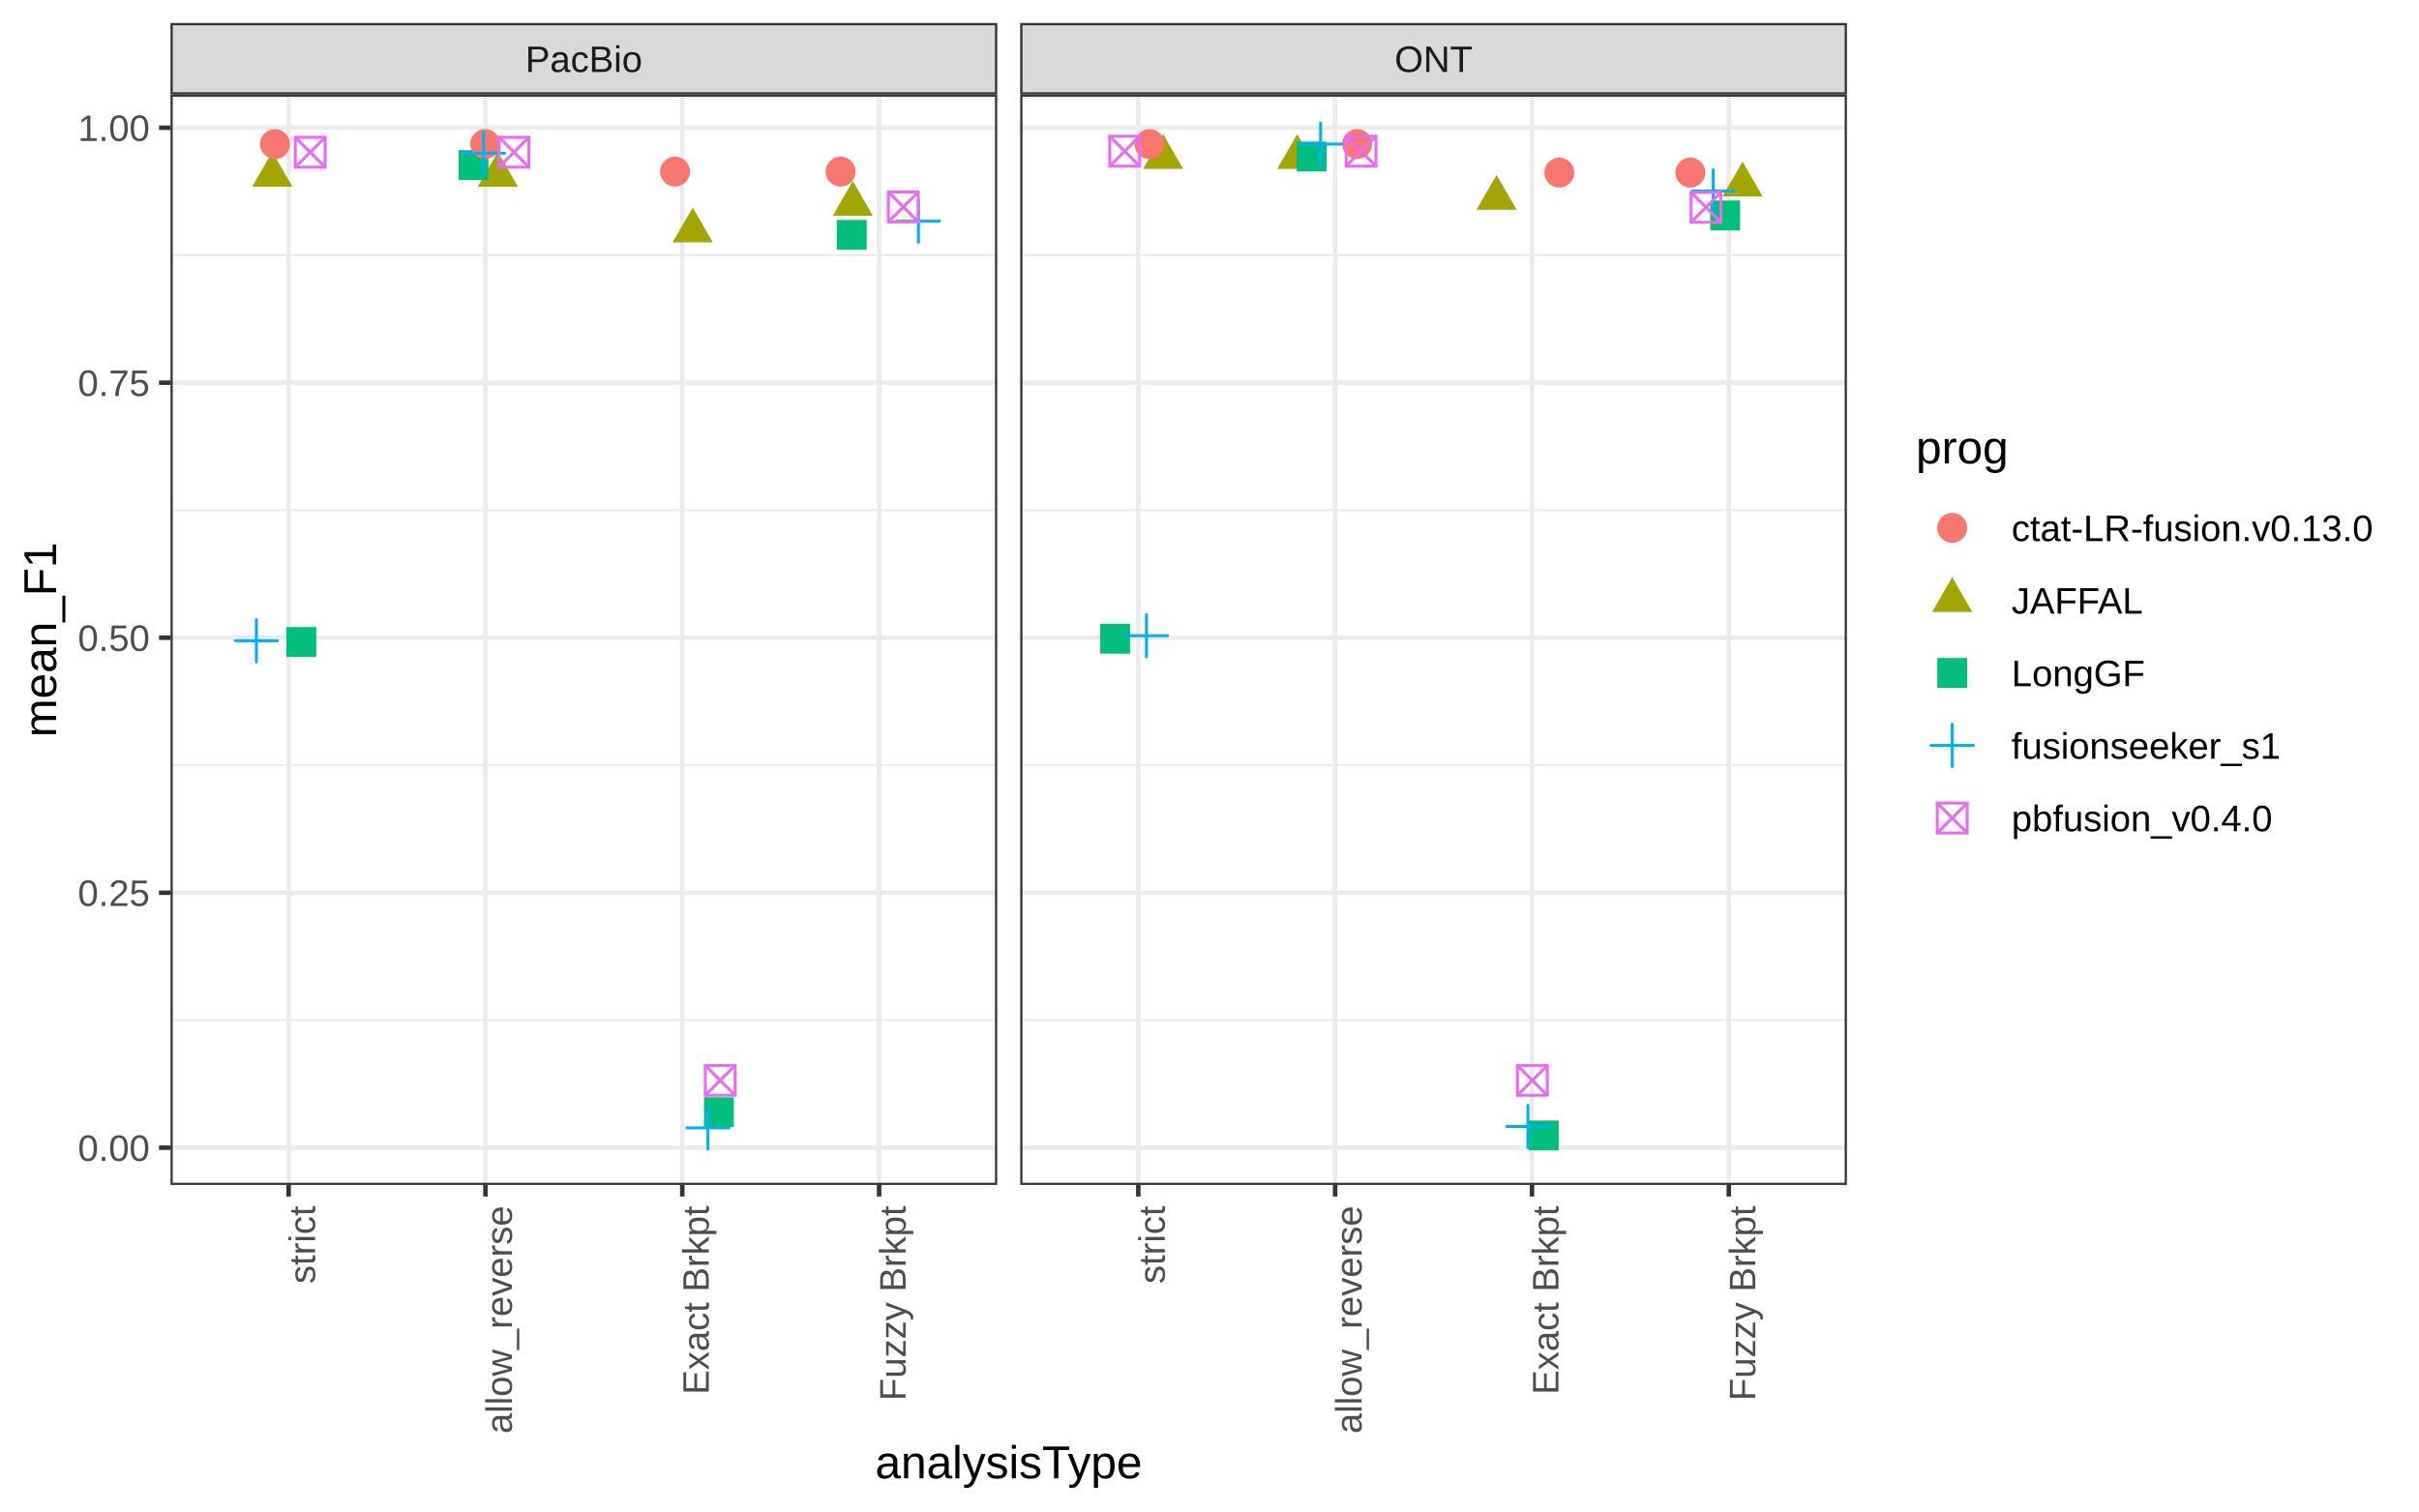
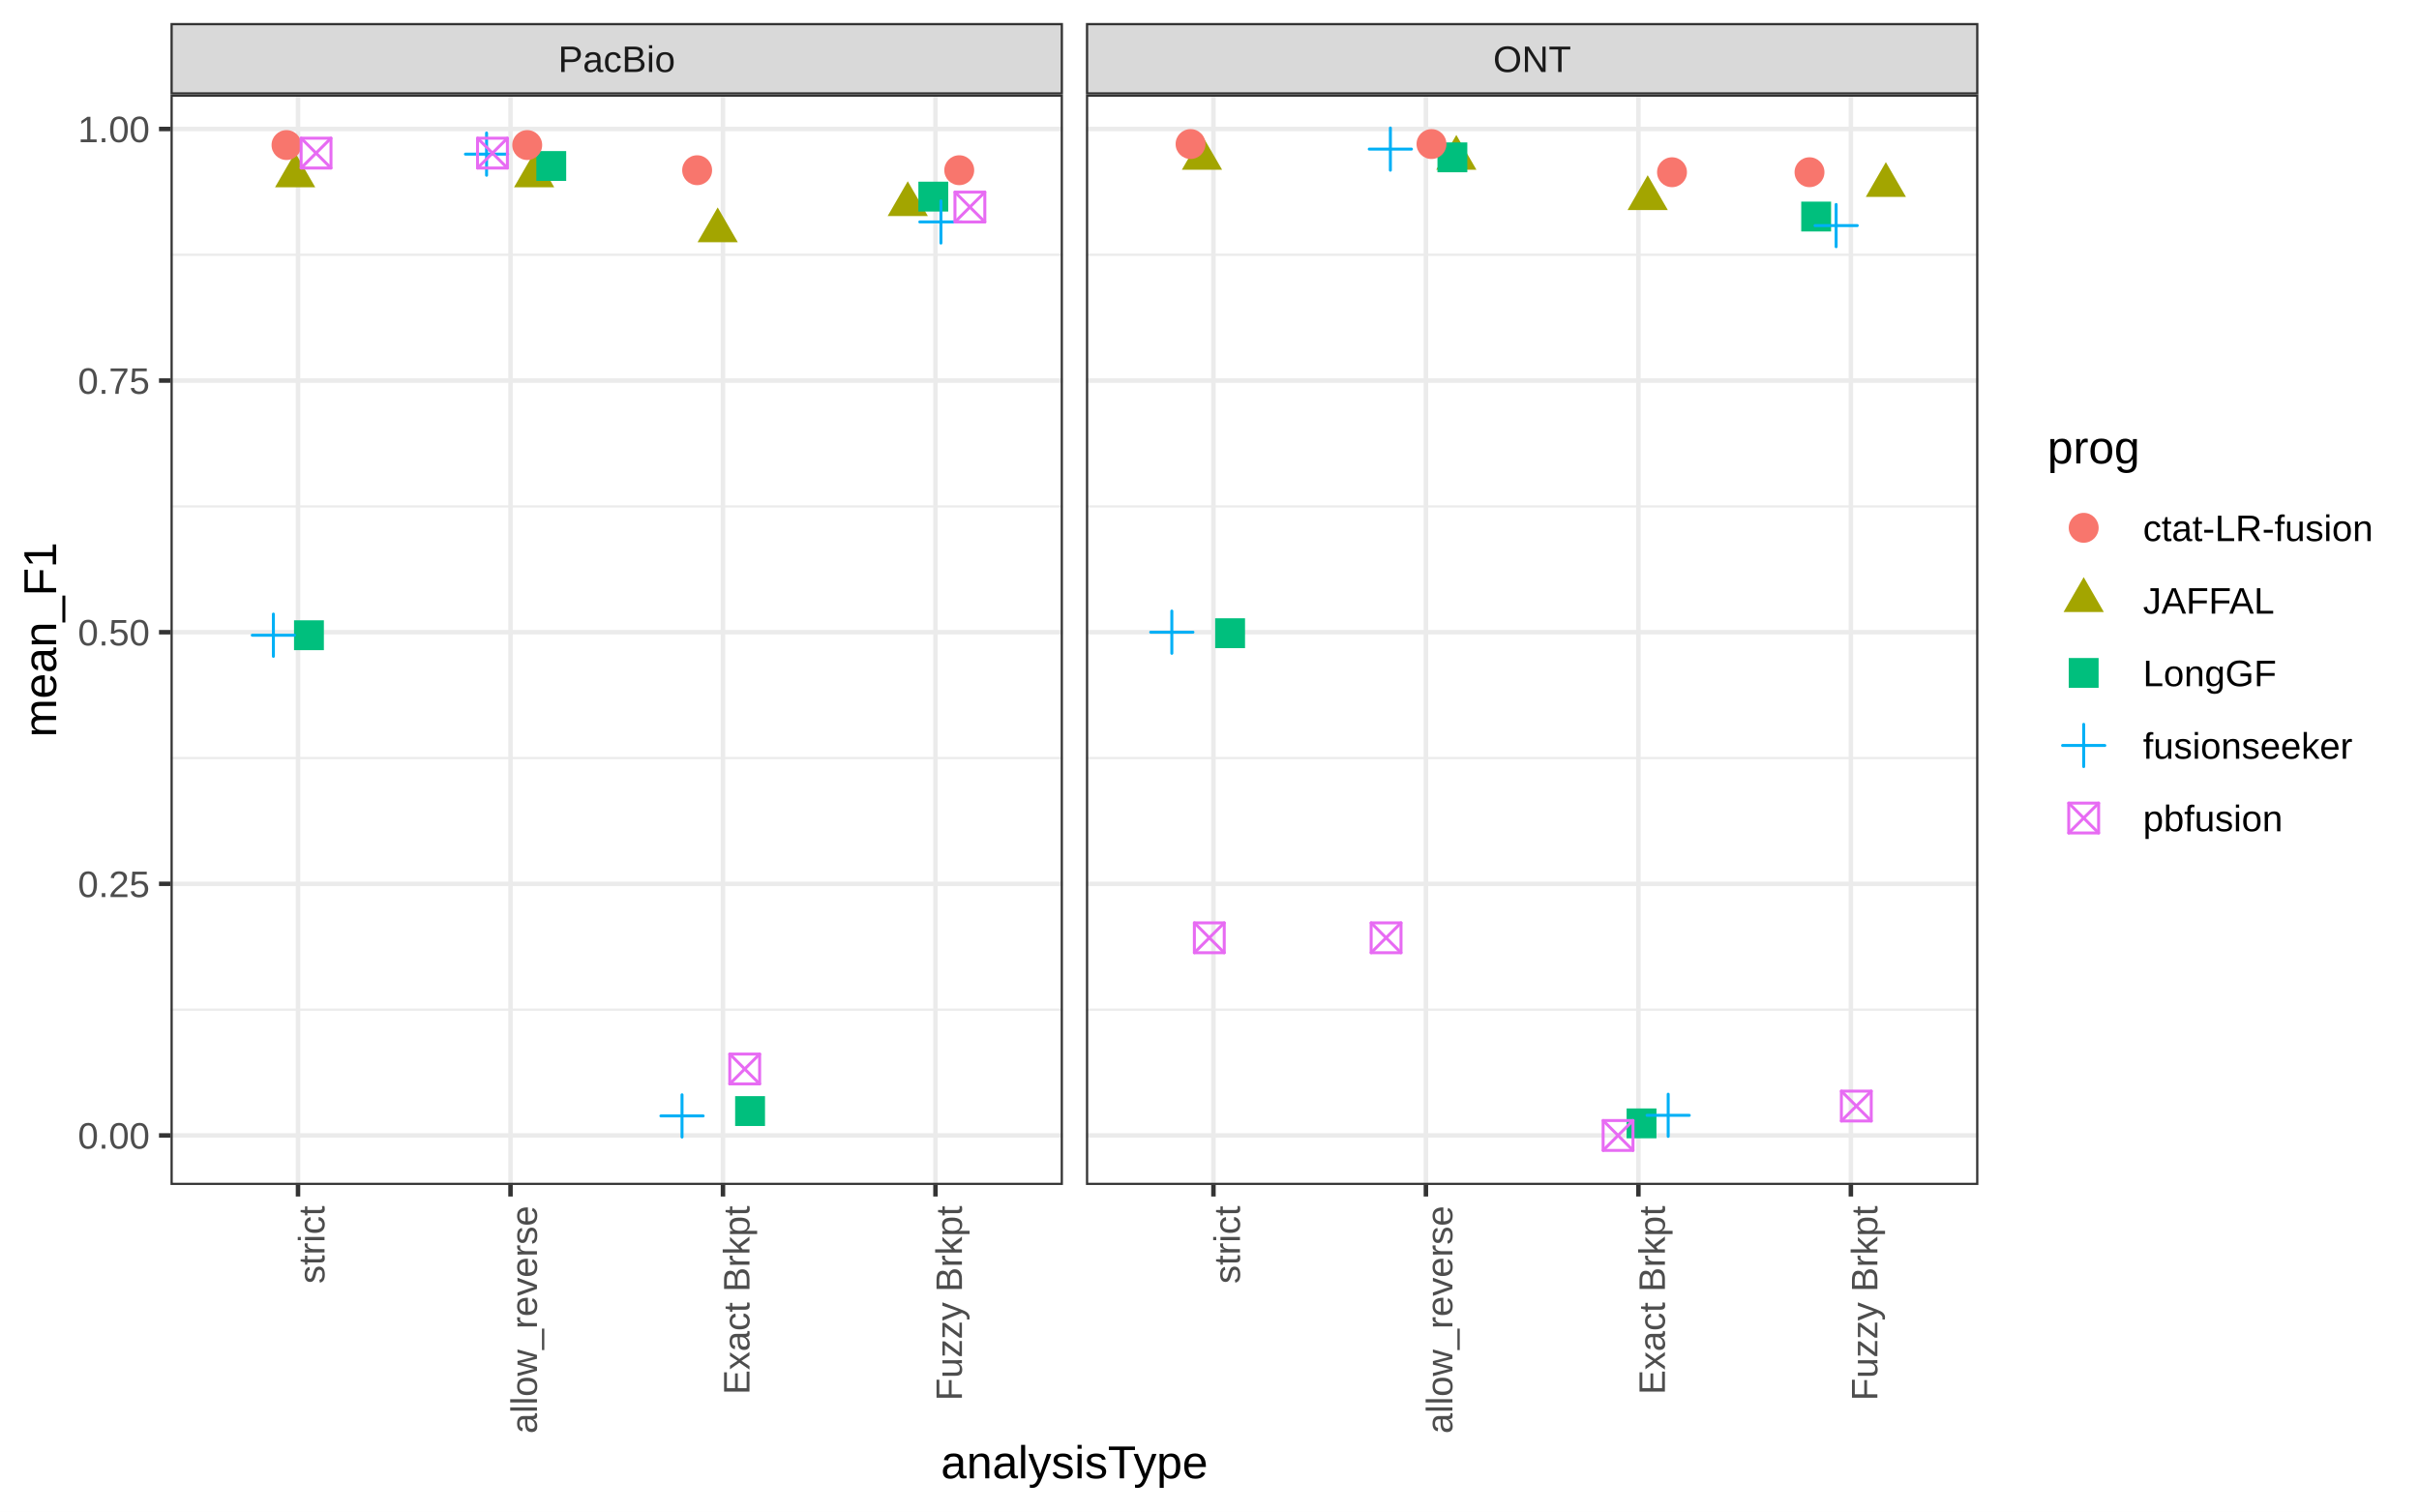
<svg xmlns="http://www.w3.org/2000/svg" class="svglite" width="576.00pt" height="360.00pt" viewBox="0 0 576.00 360.00">
  <defs>
    <style type="text/css">
    .svglite line, .svglite polyline, .svglite polygon, .svglite path, .svglite rect, .svglite circle {
      fill: none;
      stroke: #000000;
      stroke-linecap: round;
      stroke-linejoin: round;
      stroke-miterlimit: 10.00;
    }
    .svglite text {
      white-space: pre;
    }
  </style>
  </defs>
  <rect width="100%" height="100%" style="stroke: none; fill: #FFFFFF;" />
  <defs>
    <clipPath id="cpMC4wMHw1NzYuMDB8MC4wMHwzNjAuMDA=">
      <rect x="0.00" y="0.00" width="576.00" height="360.00" />
    </clipPath>
  </defs>
  <g clip-path="url(#cpMC4wMHw1NzYuMDB8MC4wMHwzNjAuMDA=)">
-     <rect x="0.00" y="0.00" width="576.00" height="360.00" style="stroke-width: 1.07; stroke: #FFFFFF; fill: #FFFFFF;" />
-   </g>
-   <defs>
-     <clipPath id="cpNDAuNjB8MjM3LjQ1fDIyLjUwfDI4Mi4yNA==">
-       <rect x="40.60" y="22.50" width="196.85" height="259.73" />
-     </clipPath>
-   </defs>
-   <g clip-path="url(#cpNDAuNjB8MjM3LjQ1fDIyLjUwfDI4Mi4yNA==)">
-     <rect x="40.60" y="22.50" width="196.85" height="259.73" style="stroke-width: 1.07; stroke: none; fill: #FFFFFF;" />
-     <polyline points="40.60,242.98 237.45,242.98 " style="stroke-width: 0.53; stroke: #EBEBEB; stroke-linecap: butt;" />
-     <polyline points="40.60,182.25 237.45,182.25 " style="stroke-width: 0.53; stroke: #EBEBEB; stroke-linecap: butt;" />
-     <polyline points="40.60,121.52 237.45,121.52 " style="stroke-width: 0.53; stroke: #EBEBEB; stroke-linecap: butt;" />
-     <polyline points="40.60,60.79 237.45,60.79 " style="stroke-width: 0.53; stroke: #EBEBEB; stroke-linecap: butt;" />
-     <polyline points="40.60,273.35 237.45,273.35 " style="stroke-width: 1.07; stroke: #EBEBEB; stroke-linecap: butt;" />
-     <polyline points="40.60,212.62 237.45,212.62 " style="stroke-width: 1.07; stroke: #EBEBEB; stroke-linecap: butt;" />
-     <polyline points="40.60,151.88 237.45,151.88 " style="stroke-width: 1.07; stroke: #EBEBEB; stroke-linecap: butt;" />
-     <polyline points="40.60,91.15 237.45,91.15 " style="stroke-width: 1.07; stroke: #EBEBEB; stroke-linecap: butt;" />
-     <polyline points="40.60,30.42 237.45,30.42 " style="stroke-width: 1.07; stroke: #EBEBEB; stroke-linecap: butt;" />
-     <polyline points="68.73,282.24 68.73,22.50 " style="stroke-width: 1.07; stroke: #EBEBEB; stroke-linecap: butt;" />
-     <polyline points="115.59,282.24 115.59,22.50 " style="stroke-width: 1.07; stroke: #EBEBEB; stroke-linecap: butt;" />
-     <polyline points="162.46,282.24 162.46,22.50 " style="stroke-width: 1.07; stroke: #EBEBEB; stroke-linecap: butt;" />
-     <polyline points="209.33,282.24 209.33,22.50 " style="stroke-width: 1.07; stroke: #EBEBEB; stroke-linecap: butt;" />
-     <polygon points="118.54,36.17 123.33,44.46 113.75,44.46 " style="stroke-width: 0.71; stroke: none; fill: #A3A500;" />
-     <polygon points="64.83,36.17 69.62,44.46 60.04,44.46 " style="stroke-width: 0.71; stroke: none; fill: #A3A500;" />
-     <polygon points="109.19,42.87 116.30,42.87 116.30,35.76 109.19,35.76 " style="stroke-width: 0.71; stroke: none; fill: #00BF7D;" />
-     <polygon points="68.19,156.46 75.31,156.46 75.31,149.35 68.19,149.35 " style="stroke-width: 0.71; stroke: none; fill: #00BF7D;" />
-     <circle cx="115.53" cy="34.31" r="3.56" style="stroke-width: 0.71; stroke: none; fill: #F8766D;" />
-     <circle cx="65.48" cy="34.31" r="3.56" style="stroke-width: 0.71; stroke: none; fill: #F8766D;" />
-     <line x1="110.10" y1="36.50" x2="120.16" y2="36.50" style="stroke-width: 0.71; stroke: #00B0F6;" />
-     <line x1="115.13" y1="41.53" x2="115.13" y2="31.47" style="stroke-width: 0.71; stroke: #00B0F6;" />
-     <line x1="56.02" y1="152.61" x2="66.08" y2="152.61" style="stroke-width: 0.71; stroke: #00B0F6;" />
-     <line x1="61.05" y1="157.64" x2="61.05" y2="147.59" style="stroke-width: 0.71; stroke: #00B0F6;" />
-     <rect x="118.83" y="32.70" width="7.11" height="7.11" style="stroke-width: 0.71; stroke: #E76BF3;" />
-     <line x1="118.83" y1="39.81" x2="125.94" y2="32.70" style="stroke-width: 0.71; stroke: #E76BF3;" />
-     <line x1="118.83" y1="32.70" x2="125.94" y2="39.81" style="stroke-width: 0.71; stroke: #E76BF3;" />
-     <rect x="70.31" y="32.70" width="7.11" height="7.11" style="stroke-width: 0.71; stroke: #E76BF3;" />
-     <line x1="70.31" y1="39.81" x2="77.42" y2="32.70" style="stroke-width: 0.71; stroke: #E76BF3;" />
-     <line x1="70.31" y1="32.70" x2="77.42" y2="39.81" style="stroke-width: 0.71; stroke: #E76BF3;" />
-     <polygon points="164.94,49.43 169.73,57.72 160.15,57.72 " style="stroke-width: 0.71; stroke: none; fill: #A3A500;" />
-     <polygon points="167.63,268.45 174.74,268.45 174.74,261.34 167.63,261.34 " style="stroke-width: 0.71; stroke: none; fill: #00BF7D;" />
-     <circle cx="160.74" cy="40.87" r="3.56" style="stroke-width: 0.71; stroke: none; fill: #F8766D;" />
-     <line x1="163.54" y1="268.63" x2="173.59" y2="268.63" style="stroke-width: 0.71; stroke: #00B0F6;" />
-     <line x1="168.56" y1="273.66" x2="168.56" y2="263.61" style="stroke-width: 0.71; stroke: #00B0F6;" />
-     <rect x="167.94" y="253.76" width="7.11" height="7.11" style="stroke-width: 0.71; stroke: #E76BF3;" />
-     <line x1="167.94" y1="260.87" x2="175.05" y2="253.76" style="stroke-width: 0.71; stroke: #E76BF3;" />
-     <line x1="167.94" y1="253.76" x2="175.05" y2="260.87" style="stroke-width: 0.71; stroke: #E76BF3;" />
-     <polygon points="203.07,43.11 207.86,51.41 198.28,51.41 " style="stroke-width: 0.71; stroke: none; fill: #A3A500;" />
-     <polygon points="199.26,59.49 206.38,59.49 206.38,52.38 199.26,52.38 " style="stroke-width: 0.71; stroke: none; fill: #00BF7D;" />
-     <circle cx="200.16" cy="40.87" r="3.56" style="stroke-width: 0.71; stroke: none; fill: #F8766D;" />
-     <line x1="213.66" y1="52.68" x2="223.71" y2="52.68" style="stroke-width: 0.71; stroke: #00B0F6;" />
-     <line x1="218.69" y1="57.70" x2="218.69" y2="47.65" style="stroke-width: 0.71; stroke: #00B0F6;" />
-     <rect x="211.54" y="45.72" width="7.11" height="7.11" style="stroke-width: 0.71; stroke: #E76BF3;" />
-     <line x1="211.54" y1="52.83" x2="218.65" y2="45.72" style="stroke-width: 0.71; stroke: #E76BF3;" />
-     <line x1="211.54" y1="45.72" x2="218.65" y2="52.83" style="stroke-width: 0.71; stroke: #E76BF3;" />
-     <rect x="40.60" y="22.50" width="196.85" height="259.73" style="stroke-width: 1.07; stroke: #333333;" />
+     <rect x="-0" y="0.00" width="576.00" height="360.00" style="stroke-width: 1.07; stroke: #FFFFFF; fill: #FFFFFF;" />
+   </g>
+   <defs>
+     <clipPath id="cpNDAuNjB8MjUzLjEwfDIyLjUwfDI4Mi4yNA==">
+       <rect x="40.60" y="22.50" width="212.50" height="259.73" />
+     </clipPath>
+   </defs>
+   <g clip-path="url(#cpNDAuNjB8MjUzLjEwfDIyLjUwfDI4Mi4yNA==)">
+     <rect x="40.60" y="22.50" width="212.50" height="259.73" style="stroke-width: 1.07; stroke: none; fill: #FFFFFF;" />
+     <polyline points="40.60,240.47 253.10,240.47 " style="stroke-width: 0.53; stroke: #EBEBEB; stroke-linecap: butt;" />
+     <polyline points="40.60,180.54 253.10,180.54 " style="stroke-width: 0.53; stroke: #EBEBEB; stroke-linecap: butt;" />
+     <polyline points="40.60,120.61 253.10,120.61 " style="stroke-width: 0.53; stroke: #EBEBEB; stroke-linecap: butt;" />
+     <polyline points="40.60,60.68 253.10,60.68 " style="stroke-width: 0.53; stroke: #EBEBEB; stroke-linecap: butt;" />
+     <polyline points="40.60,270.43 253.10,270.43 " style="stroke-width: 1.07; stroke: #EBEBEB; stroke-linecap: butt;" />
+     <polyline points="40.60,210.50 253.10,210.50 " style="stroke-width: 1.07; stroke: #EBEBEB; stroke-linecap: butt;" />
+     <polyline points="40.60,150.57 253.10,150.57 " style="stroke-width: 1.07; stroke: #EBEBEB; stroke-linecap: butt;" />
+     <polyline points="40.60,90.64 253.10,90.64 " style="stroke-width: 1.07; stroke: #EBEBEB; stroke-linecap: butt;" />
+     <polyline points="40.60,30.72 253.10,30.72 " style="stroke-width: 1.07; stroke: #EBEBEB; stroke-linecap: butt;" />
+     <polyline points="70.96,282.24 70.96,22.50 " style="stroke-width: 1.07; stroke: #EBEBEB; stroke-linecap: butt;" />
+     <polyline points="121.56,282.24 121.56,22.50 " style="stroke-width: 1.07; stroke: #EBEBEB; stroke-linecap: butt;" />
+     <polyline points="172.15,282.24 172.15,22.50 " style="stroke-width: 1.07; stroke: #EBEBEB; stroke-linecap: butt;" />
+     <polyline points="222.75,282.24 222.75,22.50 " style="stroke-width: 1.07; stroke: #EBEBEB; stroke-linecap: butt;" />
+     <polygon points="127.19,36.31 131.97,44.60 122.40,44.60 " style="stroke-width: 0.71; stroke: none; fill: #A3A500;" />
+     <polygon points="70.28,36.31 75.06,44.60 65.49,44.60 " style="stroke-width: 0.71; stroke: none; fill: #A3A500;" />
+     <polygon points="127.71,43.09 134.82,43.09 134.82,35.98 127.71,35.98 " style="stroke-width: 0.71; stroke: none; fill: #00BF7D;" />
+     <polygon points="70.01,154.85 77.12,154.85 77.12,147.74 70.01,147.74 " style="stroke-width: 0.71; stroke: none; fill: #00BF7D;" />
+     <circle cx="125.54" cy="34.55" r="3.56" style="stroke-width: 0.71; stroke: none; fill: #F8766D;" />
+     <circle cx="68.22" cy="34.55" r="3.56" style="stroke-width: 0.71; stroke: none; fill: #F8766D;" />
+     <line x1="110.83" y1="36.71" x2="120.89" y2="36.71" style="stroke-width: 0.71; stroke: #00B0F6;" />
+     <line x1="115.86" y1="41.74" x2="115.86" y2="31.68" style="stroke-width: 0.71; stroke: #00B0F6;" />
+     <line x1="60.07" y1="151.29" x2="70.13" y2="151.29" style="stroke-width: 0.71; stroke: #00B0F6;" />
+     <line x1="65.10" y1="156.32" x2="65.10" y2="146.26" style="stroke-width: 0.71; stroke: #00B0F6;" />
+     <rect x="113.71" y="32.91" width="7.11" height="7.11" style="stroke-width: 0.71; stroke: #E76BF3;" />
+     <line x1="113.71" y1="40.02" x2="120.82" y2="32.91" style="stroke-width: 0.71; stroke: #E76BF3;" />
+     <line x1="113.71" y1="32.91" x2="120.82" y2="40.02" style="stroke-width: 0.71; stroke: #E76BF3;" />
+     <rect x="71.70" y="32.91" width="7.11" height="7.11" style="stroke-width: 0.71; stroke: #E76BF3;" />
+     <line x1="71.70" y1="40.02" x2="78.81" y2="32.91" style="stroke-width: 0.71; stroke: #E76BF3;" />
+     <line x1="71.70" y1="32.91" x2="78.81" y2="40.02" style="stroke-width: 0.71; stroke: #E76BF3;" />
+     <polygon points="170.89,49.40 175.68,57.69 166.10,57.69 " style="stroke-width: 0.71; stroke: none; fill: #A3A500;" />
+     <polygon points="175.05,268.18 182.16,268.18 182.16,261.07 175.05,261.07 " style="stroke-width: 0.71; stroke: none; fill: #00BF7D;" />
+     <circle cx="166.00" cy="40.54" r="3.56" style="stroke-width: 0.71; stroke: none; fill: #F8766D;" />
+     <line x1="157.37" y1="265.78" x2="167.43" y2="265.78" style="stroke-width: 0.71; stroke: #00B0F6;" />
+     <line x1="162.40" y1="270.81" x2="162.40" y2="260.75" style="stroke-width: 0.71; stroke: #00B0F6;" />
+     <rect x="173.77" y="251.05" width="7.11" height="7.11" style="stroke-width: 0.71; stroke: #E76BF3;" />
+     <line x1="173.77" y1="258.16" x2="180.88" y2="251.05" style="stroke-width: 0.71; stroke: #E76BF3;" />
+     <line x1="173.77" y1="251.05" x2="180.88" y2="258.16" style="stroke-width: 0.71; stroke: #E76BF3;" />
+     <polygon points="216.15,43.17 220.94,51.46 211.36,51.46 " style="stroke-width: 0.71; stroke: none; fill: #A3A500;" />
+     <polygon points="218.68,50.38 225.79,50.38 225.79,43.27 218.68,43.27 " style="stroke-width: 0.71; stroke: none; fill: #00BF7D;" />
+     <circle cx="228.41" cy="40.54" r="3.56" style="stroke-width: 0.71; stroke: none; fill: #F8766D;" />
+     <line x1="219.02" y1="52.86" x2="229.07" y2="52.86" style="stroke-width: 0.71; stroke: #00B0F6;" />
+     <line x1="224.05" y1="57.89" x2="224.05" y2="47.84" style="stroke-width: 0.71; stroke: #00B0F6;" />
+     <rect x="227.39" y="45.76" width="7.11" height="7.11" style="stroke-width: 0.71; stroke: #E76BF3;" />
+     <line x1="227.39" y1="52.87" x2="234.50" y2="45.76" style="stroke-width: 0.71; stroke: #E76BF3;" />
+     <line x1="227.39" y1="45.76" x2="234.50" y2="52.87" style="stroke-width: 0.71; stroke: #E76BF3;" />
+     <rect x="40.60" y="22.50" width="212.50" height="259.73" style="stroke-width: 1.07; stroke: #333333;" />
  </g>
  <g clip-path="url(#cpMC4wMHw1NzYuMDB8MC4wMHwzNjAuMDA=)">
</g>
  <defs>
-     <clipPath id="cpMjQyLjkzfDQzOS43N3wyMi41MHwyODIuMjQ=">
-       <rect x="242.93" y="22.50" width="196.85" height="259.73" />
-     </clipPath>
-   </defs>
-   <g clip-path="url(#cpMjQyLjkzfDQzOS43N3wyMi41MHwyODIuMjQ=)">
-     <rect x="242.93" y="22.50" width="196.85" height="259.73" style="stroke-width: 1.07; stroke: none; fill: #FFFFFF;" />
-     <polyline points="242.93,242.98 439.77,242.98 " style="stroke-width: 0.53; stroke: #EBEBEB; stroke-linecap: butt;" />
-     <polyline points="242.93,182.25 439.77,182.25 " style="stroke-width: 0.53; stroke: #EBEBEB; stroke-linecap: butt;" />
-     <polyline points="242.93,121.52 439.77,121.52 " style="stroke-width: 0.53; stroke: #EBEBEB; stroke-linecap: butt;" />
-     <polyline points="242.93,60.79 439.77,60.79 " style="stroke-width: 0.53; stroke: #EBEBEB; stroke-linecap: butt;" />
-     <polyline points="242.93,273.35 439.77,273.35 " style="stroke-width: 1.07; stroke: #EBEBEB; stroke-linecap: butt;" />
-     <polyline points="242.93,212.62 439.77,212.62 " style="stroke-width: 1.07; stroke: #EBEBEB; stroke-linecap: butt;" />
-     <polyline points="242.93,151.88 439.77,151.88 " style="stroke-width: 1.07; stroke: #EBEBEB; stroke-linecap: butt;" />
-     <polyline points="242.93,91.15 439.77,91.15 " style="stroke-width: 1.07; stroke: #EBEBEB; stroke-linecap: butt;" />
-     <polyline points="242.93,30.42 439.77,30.42 " style="stroke-width: 1.07; stroke: #EBEBEB; stroke-linecap: butt;" />
-     <polyline points="271.05,282.24 271.05,22.50 " style="stroke-width: 1.07; stroke: #EBEBEB; stroke-linecap: butt;" />
-     <polyline points="317.92,282.24 317.92,22.50 " style="stroke-width: 1.07; stroke: #EBEBEB; stroke-linecap: butt;" />
-     <polyline points="364.79,282.24 364.79,22.50 " style="stroke-width: 1.07; stroke: #EBEBEB; stroke-linecap: butt;" />
-     <polyline points="411.65,282.24 411.65,22.50 " style="stroke-width: 1.07; stroke: #EBEBEB; stroke-linecap: butt;" />
-     <polygon points="308.91,31.94 313.70,40.23 304.12,40.23 " style="stroke-width: 0.71; stroke: none; fill: #A3A500;" />
-     <polygon points="276.95,31.94 281.74,40.23 272.17,40.23 " style="stroke-width: 0.71; stroke: none; fill: #A3A500;" />
-     <polygon points="308.76,40.83 315.87,40.83 315.87,33.72 308.76,33.72 " style="stroke-width: 0.71; stroke: none; fill: #00BF7D;" />
-     <polygon points="261.98,155.68 269.09,155.68 269.09,148.57 261.98,148.57 " style="stroke-width: 0.71; stroke: none; fill: #00BF7D;" />
-     <circle cx="323.16" cy="34.31" r="3.56" style="stroke-width: 0.71; stroke: none; fill: #F8766D;" />
-     <circle cx="273.70" cy="34.31" r="3.56" style="stroke-width: 0.71; stroke: none; fill: #F8766D;" />
-     <line x1="309.43" y1="34.31" x2="319.49" y2="34.31" style="stroke-width: 0.71; stroke: #00B0F6;" />
-     <line x1="314.46" y1="39.34" x2="314.46" y2="29.28" style="stroke-width: 0.71; stroke: #00B0F6;" />
-     <line x1="267.96" y1="151.40" x2="278.02" y2="151.40" style="stroke-width: 0.71; stroke: #00B0F6;" />
-     <line x1="272.99" y1="156.43" x2="272.99" y2="146.37" style="stroke-width: 0.71; stroke: #00B0F6;" />
-     <rect x="320.54" y="32.46" width="7.11" height="7.11" style="stroke-width: 0.71; stroke: #E76BF3;" />
-     <line x1="320.54" y1="39.57" x2="327.65" y2="32.46" style="stroke-width: 0.71; stroke: #E76BF3;" />
-     <line x1="320.54" y1="32.46" x2="327.65" y2="39.57" style="stroke-width: 0.71; stroke: #E76BF3;" />
-     <rect x="264.25" y="32.46" width="7.11" height="7.11" style="stroke-width: 0.71; stroke: #E76BF3;" />
-     <line x1="264.25" y1="39.57" x2="271.36" y2="32.46" style="stroke-width: 0.71; stroke: #E76BF3;" />
-     <line x1="264.25" y1="32.46" x2="271.36" y2="39.57" style="stroke-width: 0.71; stroke: #E76BF3;" />
-     <polygon points="356.35,41.66 361.14,49.95 351.56,49.95 " style="stroke-width: 0.71; stroke: none; fill: #A3A500;" />
-     <polygon points="364.04,273.99 371.15,273.99 371.15,266.88 364.04,266.88 " style="stroke-width: 0.71; stroke: none; fill: #00BF7D;" />
-     <circle cx="371.29" cy="41.11" r="3.56" style="stroke-width: 0.71; stroke: none; fill: #F8766D;" />
-     <line x1="358.80" y1="268.29" x2="368.86" y2="268.29" style="stroke-width: 0.71; stroke: #00B0F6;" />
-     <line x1="363.83" y1="273.32" x2="363.83" y2="263.26" style="stroke-width: 0.71; stroke: #00B0F6;" />
-     <rect x="361.33" y="253.76" width="7.11" height="7.11" style="stroke-width: 0.71; stroke: #E76BF3;" />
-     <line x1="361.33" y1="260.87" x2="368.44" y2="253.76" style="stroke-width: 0.71; stroke: #E76BF3;" />
-     <line x1="361.33" y1="253.76" x2="368.44" y2="260.87" style="stroke-width: 0.71; stroke: #E76BF3;" />
-     <polygon points="414.92,38.50 419.71,46.79 410.13,46.79 " style="stroke-width: 0.71; stroke: none; fill: #A3A500;" />
-     <polygon points="407.23,54.87 414.34,54.87 414.34,47.76 407.23,47.76 " style="stroke-width: 0.71; stroke: none; fill: #00BF7D;" />
-     <circle cx="402.50" cy="41.11" r="3.56" style="stroke-width: 0.71; stroke: none; fill: #F8766D;" />
-     <line x1="402.93" y1="45.49" x2="412.98" y2="45.49" style="stroke-width: 0.71; stroke: #00B0F6;" />
-     <line x1="407.95" y1="50.51" x2="407.95" y2="40.46" style="stroke-width: 0.71; stroke: #00B0F6;" />
-     <rect x="402.67" y="45.82" width="7.11" height="7.11" style="stroke-width: 0.71; stroke: #E76BF3;" />
-     <line x1="402.67" y1="52.93" x2="409.78" y2="45.82" style="stroke-width: 0.71; stroke: #E76BF3;" />
-     <line x1="402.67" y1="45.82" x2="409.78" y2="52.93" style="stroke-width: 0.71; stroke: #E76BF3;" />
-     <rect x="242.93" y="22.50" width="196.85" height="259.73" style="stroke-width: 1.07; stroke: #333333;" />
+     <clipPath id="cpMjU4LjU4fDQ3MS4wOHwyMi41MHwyODIuMjQ=">
+       <rect x="258.58" y="22.50" width="212.50" height="259.73" />
+     </clipPath>
+   </defs>
+   <g clip-path="url(#cpMjU4LjU4fDQ3MS4wOHwyMi41MHwyODIuMjQ=)">
+     <rect x="258.58" y="22.50" width="212.50" height="259.73" style="stroke-width: 1.07; stroke: none; fill: #FFFFFF;" />
+     <polyline points="258.58,240.47 471.08,240.47 " style="stroke-width: 0.53; stroke: #EBEBEB; stroke-linecap: butt;" />
+     <polyline points="258.58,180.54 471.08,180.54 " style="stroke-width: 0.53; stroke: #EBEBEB; stroke-linecap: butt;" />
+     <polyline points="258.58,120.61 471.08,120.61 " style="stroke-width: 0.53; stroke: #EBEBEB; stroke-linecap: butt;" />
+     <polyline points="258.58,60.68 471.08,60.68 " style="stroke-width: 0.53; stroke: #EBEBEB; stroke-linecap: butt;" />
+     <polyline points="258.58,270.43 471.08,270.43 " style="stroke-width: 1.07; stroke: #EBEBEB; stroke-linecap: butt;" />
+     <polyline points="258.58,210.50 471.08,210.50 " style="stroke-width: 1.07; stroke: #EBEBEB; stroke-linecap: butt;" />
+     <polyline points="258.58,150.57 471.08,150.57 " style="stroke-width: 1.07; stroke: #EBEBEB; stroke-linecap: butt;" />
+     <polyline points="258.58,90.64 471.08,90.64 " style="stroke-width: 1.07; stroke: #EBEBEB; stroke-linecap: butt;" />
+     <polyline points="258.58,30.72 471.08,30.72 " style="stroke-width: 1.07; stroke: #EBEBEB; stroke-linecap: butt;" />
+     <polyline points="288.94,282.24 288.94,22.50 " style="stroke-width: 1.07; stroke: #EBEBEB; stroke-linecap: butt;" />
+     <polyline points="339.53,282.24 339.53,22.50 " style="stroke-width: 1.07; stroke: #EBEBEB; stroke-linecap: butt;" />
+     <polyline points="390.13,282.24 390.13,22.50 " style="stroke-width: 1.07; stroke: #EBEBEB; stroke-linecap: butt;" />
+     <polyline points="440.72,282.24 440.72,22.50 " style="stroke-width: 1.07; stroke: #EBEBEB; stroke-linecap: butt;" />
+     <polygon points="346.77,32.14 351.56,40.43 341.98,40.43 " style="stroke-width: 0.71; stroke: none; fill: #A3A500;" />
+     <polygon points="286.21,32.14 291.00,40.43 281.42,40.43 " style="stroke-width: 0.71; stroke: none; fill: #A3A500;" />
+     <polygon points="342.28,41.03 349.39,41.03 349.39,33.92 342.28,33.92 " style="stroke-width: 0.71; stroke: none; fill: #00BF7D;" />
+     <polygon points="289.35,154.37 296.46,154.37 296.46,147.26 289.35,147.26 " style="stroke-width: 0.71; stroke: none; fill: #00BF7D;" />
+     <circle cx="340.86" cy="34.31" r="3.56" style="stroke-width: 0.71; stroke: none; fill: #F8766D;" />
+     <circle cx="283.49" cy="34.31" r="3.56" style="stroke-width: 0.71; stroke: none; fill: #F8766D;" />
+     <line x1="326.04" y1="35.51" x2="336.09" y2="35.51" style="stroke-width: 0.71; stroke: #00B0F6;" />
+     <line x1="331.07" y1="40.54" x2="331.07" y2="30.48" style="stroke-width: 0.71; stroke: #00B0F6;" />
+     <line x1="274.00" y1="150.57" x2="284.06" y2="150.57" style="stroke-width: 0.71; stroke: #00B0F6;" />
+     <line x1="279.03" y1="155.60" x2="279.03" y2="145.54" style="stroke-width: 0.71; stroke: #00B0F6;" />
+     <rect x="326.49" y="219.80" width="7.11" height="7.11" style="stroke-width: 0.71; stroke: #E76BF3;" />
+     <line x1="326.49" y1="226.91" x2="333.60" y2="219.80" style="stroke-width: 0.71; stroke: #E76BF3;" />
+     <line x1="326.49" y1="219.80" x2="333.60" y2="226.91" style="stroke-width: 0.71; stroke: #E76BF3;" />
+     <rect x="284.40" y="219.80" width="7.11" height="7.11" style="stroke-width: 0.71; stroke: #E76BF3;" />
+     <line x1="284.40" y1="226.91" x2="291.51" y2="219.80" style="stroke-width: 0.71; stroke: #E76BF3;" />
+     <line x1="284.40" y1="219.80" x2="291.51" y2="226.91" style="stroke-width: 0.71; stroke: #E76BF3;" />
+     <polygon points="392.34,41.73 397.13,50.02 387.55,50.02 " style="stroke-width: 0.71; stroke: none; fill: #A3A500;" />
+     <polygon points="387.32,271.11 394.43,271.11 394.43,264.00 387.32,264.00 " style="stroke-width: 0.71; stroke: none; fill: #00BF7D;" />
+     <circle cx="398.13" cy="41.02" r="3.56" style="stroke-width: 0.71; stroke: none; fill: #F8766D;" />
+     <line x1="392.19" y1="265.64" x2="402.24" y2="265.64" style="stroke-width: 0.71; stroke: #00B0F6;" />
+     <line x1="397.22" y1="270.66" x2="397.22" y2="260.61" style="stroke-width: 0.71; stroke: #00B0F6;" />
+     <rect x="381.73" y="266.88" width="7.11" height="7.11" style="stroke-width: 0.71; stroke: #E76BF3;" />
+     <line x1="381.73" y1="273.99" x2="388.84" y2="266.88" style="stroke-width: 0.71; stroke: #E76BF3;" />
+     <line x1="381.73" y1="266.88" x2="388.84" y2="273.99" style="stroke-width: 0.71; stroke: #E76BF3;" />
+     <polygon points="449.05,38.61 453.84,46.90 444.27,46.90 " style="stroke-width: 0.71; stroke: none; fill: #A3A500;" />
+     <polygon points="428.90,55.13 436.01,55.13 436.01,48.02 428.90,48.02 " style="stroke-width: 0.71; stroke: none; fill: #00BF7D;" />
+     <circle cx="430.87" cy="41.02" r="3.56" style="stroke-width: 0.71; stroke: none; fill: #F8766D;" />
+     <line x1="432.19" y1="53.73" x2="442.24" y2="53.73" style="stroke-width: 0.71; stroke: #00B0F6;" />
+     <line x1="437.21" y1="58.76" x2="437.21" y2="48.70" style="stroke-width: 0.71; stroke: #00B0F6;" />
+     <rect x="438.46" y="259.88" width="7.11" height="7.11" style="stroke-width: 0.71; stroke: #E76BF3;" />
+     <line x1="438.46" y1="266.99" x2="445.58" y2="259.88" style="stroke-width: 0.71; stroke: #E76BF3;" />
+     <line x1="438.46" y1="259.88" x2="445.58" y2="266.99" style="stroke-width: 0.71; stroke: #E76BF3;" />
+     <rect x="258.58" y="22.50" width="212.50" height="259.73" style="stroke-width: 1.07; stroke: #333333;" />
  </g>
  <g clip-path="url(#cpMC4wMHw1NzYuMDB8MC4wMHwzNjAuMDA=)">
</g>
  <defs>
-     <clipPath id="cpNDAuNjB8MjM3LjQ1fDUuNDh8MjIuNTA=">
-       <rect x="40.60" y="5.48" width="196.85" height="17.03" />
-     </clipPath>
-   </defs>
-   <g clip-path="url(#cpNDAuNjB8MjM3LjQ1fDUuNDh8MjIuNTA=)">
-     <rect x="40.60" y="5.48" width="196.85" height="17.03" style="stroke-width: 1.07; stroke: #333333; fill: #D9D9D9;" />
-     <text x="139.03" y="17.15" text-anchor="middle" style="font-size: 8.80px;fill: #1A1A1A; font-family: &quot;Arial&quot;;" textLength="27.88px" lengthAdjust="spacingAndGlyphs">PacBio</text>
+     <clipPath id="cpNDAuNjB8MjUzLjEwfDUuNDh8MjIuNTA=">
+       <rect x="40.60" y="5.48" width="212.50" height="17.03" />
+     </clipPath>
+   </defs>
+   <g clip-path="url(#cpNDAuNjB8MjUzLjEwfDUuNDh8MjIuNTA=)">
+     <rect x="40.60" y="5.48" width="212.50" height="17.03" style="stroke-width: 1.07; stroke: #333333; fill: #D9D9D9;" />
+     <text x="146.85" y="17.15" text-anchor="middle" style="font-size: 8.80px;fill: #1A1A1A; font-family: &quot;Arial&quot;;" textLength="27.88px" lengthAdjust="spacingAndGlyphs">PacBio</text>
  </g>
  <g clip-path="url(#cpMC4wMHw1NzYuMDB8MC4wMHwzNjAuMDA=)">
</g>
  <defs>
-     <clipPath id="cpMjQyLjkzfDQzOS43N3w1LjQ4fDIyLjUw">
-       <rect x="242.93" y="5.48" width="196.85" height="17.03" />
-     </clipPath>
-   </defs>
-   <g clip-path="url(#cpMjQyLjkzfDQzOS43N3w1LjQ4fDIyLjUw)">
-     <rect x="242.93" y="5.48" width="196.85" height="17.03" style="stroke-width: 1.07; stroke: #333333; fill: #D9D9D9;" />
-     <text x="341.35" y="17.15" text-anchor="middle" style="font-size: 8.80px;fill: #1A1A1A; font-family: &quot;Arial&quot;;" textLength="18.56px" lengthAdjust="spacingAndGlyphs">ONT</text>
-   </g>
-   <g clip-path="url(#cpMC4wMHw1NzYuMDB8MC4wMHwzNjAuMDA=)">
-     <polyline points="68.73,284.98 68.73,282.24 " style="stroke-width: 1.07; stroke: #333333; stroke-linecap: butt;" />
-     <polyline points="115.59,284.98 115.59,282.24 " style="stroke-width: 1.07; stroke: #333333; stroke-linecap: butt;" />
-     <polyline points="162.46,284.98 162.46,282.24 " style="stroke-width: 1.07; stroke: #333333; stroke-linecap: butt;" />
-     <polyline points="209.33,284.98 209.33,282.24 " style="stroke-width: 1.07; stroke: #333333; stroke-linecap: butt;" />
-     <text transform="translate(75.03,287.17) rotate(-90)" text-anchor="end" style="font-size: 8.80px;fill: #4D4D4D; font-family: &quot;Arial&quot;;" textLength="18.56px" lengthAdjust="spacingAndGlyphs">strict</text>
-     <text transform="translate(121.90,287.17) rotate(-90)" text-anchor="end" style="font-size: 8.80px;fill: #4D4D4D; font-family: &quot;Arial&quot;;" textLength="54.29px" lengthAdjust="spacingAndGlyphs">allow_reverse</text>
-     <text transform="translate(168.77,287.17) rotate(-90)" text-anchor="end" style="font-size: 8.80px;fill: #4D4D4D; font-family: &quot;Arial&quot;;" textLength="44.98px" lengthAdjust="spacingAndGlyphs">Exact Brkpt</text>
-     <text transform="translate(215.64,287.17) rotate(-90)" text-anchor="end" style="font-size: 8.80px;fill: #4D4D4D; font-family: &quot;Arial&quot;;" textLength="46.44px" lengthAdjust="spacingAndGlyphs">Fuzzy Brkpt</text>
-     <polyline points="271.05,284.98 271.05,282.24 " style="stroke-width: 1.07; stroke: #333333; stroke-linecap: butt;" />
-     <polyline points="317.92,284.98 317.92,282.24 " style="stroke-width: 1.07; stroke: #333333; stroke-linecap: butt;" />
-     <polyline points="364.79,284.98 364.79,282.24 " style="stroke-width: 1.07; stroke: #333333; stroke-linecap: butt;" />
-     <polyline points="411.65,284.98 411.65,282.24 " style="stroke-width: 1.07; stroke: #333333; stroke-linecap: butt;" />
-     <text transform="translate(277.36,287.17) rotate(-90)" text-anchor="end" style="font-size: 8.80px;fill: #4D4D4D; font-family: &quot;Arial&quot;;" textLength="18.56px" lengthAdjust="spacingAndGlyphs">strict</text>
-     <text transform="translate(324.23,287.17) rotate(-90)" text-anchor="end" style="font-size: 8.80px;fill: #4D4D4D; font-family: &quot;Arial&quot;;" textLength="54.29px" lengthAdjust="spacingAndGlyphs">allow_reverse</text>
-     <text transform="translate(371.09,287.17) rotate(-90)" text-anchor="end" style="font-size: 8.80px;fill: #4D4D4D; font-family: &quot;Arial&quot;;" textLength="44.98px" lengthAdjust="spacingAndGlyphs">Exact Brkpt</text>
-     <text transform="translate(417.96,287.17) rotate(-90)" text-anchor="end" style="font-size: 8.80px;fill: #4D4D4D; font-family: &quot;Arial&quot;;" textLength="46.44px" lengthAdjust="spacingAndGlyphs">Fuzzy Brkpt</text>
-     <text x="35.67" y="276.50" text-anchor="end" style="font-size: 8.80px;fill: #4D4D4D; font-family: &quot;Arial&quot;;" textLength="17.13px" lengthAdjust="spacingAndGlyphs">0.00</text>
-     <text x="35.67" y="215.77" text-anchor="end" style="font-size: 8.80px;fill: #4D4D4D; font-family: &quot;Arial&quot;;" textLength="17.13px" lengthAdjust="spacingAndGlyphs">0.25</text>
-     <text x="35.67" y="155.04" text-anchor="end" style="font-size: 8.80px;fill: #4D4D4D; font-family: &quot;Arial&quot;;" textLength="17.13px" lengthAdjust="spacingAndGlyphs">0.50</text>
-     <text x="35.67" y="94.31" text-anchor="end" style="font-size: 8.80px;fill: #4D4D4D; font-family: &quot;Arial&quot;;" textLength="17.13px" lengthAdjust="spacingAndGlyphs">0.75</text>
-     <text x="35.67" y="33.58" text-anchor="end" style="font-size: 8.80px;fill: #4D4D4D; font-family: &quot;Arial&quot;;" textLength="17.13px" lengthAdjust="spacingAndGlyphs">1.00</text>
-     <polyline points="37.86,273.35 40.60,273.35 " style="stroke-width: 1.07; stroke: #333333; stroke-linecap: butt;" />
-     <polyline points="37.86,212.62 40.60,212.62 " style="stroke-width: 1.07; stroke: #333333; stroke-linecap: butt;" />
-     <polyline points="37.86,151.88 40.60,151.88 " style="stroke-width: 1.07; stroke: #333333; stroke-linecap: butt;" />
-     <polyline points="37.86,91.15 40.60,91.15 " style="stroke-width: 1.07; stroke: #333333; stroke-linecap: butt;" />
-     <polyline points="37.86,30.42 40.60,30.42 " style="stroke-width: 1.07; stroke: #333333; stroke-linecap: butt;" />
-     <text x="240.19" y="352.09" text-anchor="middle" style="font-size: 11.00px; font-family: &quot;Arial&quot;;" textLength="64.20px" lengthAdjust="spacingAndGlyphs">analysisType</text>
+     <clipPath id="cpMjU4LjU4fDQ3MS4wOHw1LjQ4fDIyLjUw">
+       <rect x="258.58" y="5.48" width="212.50" height="17.03" />
+     </clipPath>
+   </defs>
+   <g clip-path="url(#cpMjU4LjU4fDQ3MS4wOHw1LjQ4fDIyLjUw)">
+     <rect x="258.58" y="5.48" width="212.50" height="17.03" style="stroke-width: 1.07; stroke: #333333; fill: #D9D9D9;" />
+     <text x="364.83" y="17.15" text-anchor="middle" style="font-size: 8.80px;fill: #1A1A1A; font-family: &quot;Arial&quot;;" textLength="18.56px" lengthAdjust="spacingAndGlyphs">ONT</text>
+   </g>
+   <g clip-path="url(#cpMC4wMHw1NzYuMDB8MC4wMHwzNjAuMDA=)">
+     <polyline points="70.96,284.98 70.96,282.24 " style="stroke-width: 1.07; stroke: #333333; stroke-linecap: butt;" />
+     <polyline points="121.56,284.98 121.56,282.24 " style="stroke-width: 1.07; stroke: #333333; stroke-linecap: butt;" />
+     <polyline points="172.15,284.98 172.15,282.24 " style="stroke-width: 1.07; stroke: #333333; stroke-linecap: butt;" />
+     <polyline points="222.75,284.98 222.75,282.24 " style="stroke-width: 1.07; stroke: #333333; stroke-linecap: butt;" />
+     <text transform="translate(77.27,287.17) rotate(-90)" text-anchor="end" style="font-size: 8.80px;fill: #4D4D4D; font-family: &quot;Arial&quot;;" textLength="18.56px" lengthAdjust="spacingAndGlyphs">strict</text>
+     <text transform="translate(127.86,287.17) rotate(-90)" text-anchor="end" style="font-size: 8.80px;fill: #4D4D4D; font-family: &quot;Arial&quot;;" textLength="54.29px" lengthAdjust="spacingAndGlyphs">allow_reverse</text>
+     <text transform="translate(178.46,287.17) rotate(-90)" text-anchor="end" style="font-size: 8.80px;fill: #4D4D4D; font-family: &quot;Arial&quot;;" textLength="44.98px" lengthAdjust="spacingAndGlyphs">Exact Brkpt</text>
+     <text transform="translate(229.05,287.17) rotate(-90)" text-anchor="end" style="font-size: 8.80px;fill: #4D4D4D; font-family: &quot;Arial&quot;;" textLength="46.44px" lengthAdjust="spacingAndGlyphs">Fuzzy Brkpt</text>
+     <polyline points="288.94,284.98 288.94,282.24 " style="stroke-width: 1.07; stroke: #333333; stroke-linecap: butt;" />
+     <polyline points="339.53,284.98 339.53,282.24 " style="stroke-width: 1.07; stroke: #333333; stroke-linecap: butt;" />
+     <polyline points="390.13,284.98 390.13,282.24 " style="stroke-width: 1.07; stroke: #333333; stroke-linecap: butt;" />
+     <polyline points="440.72,284.98 440.72,282.24 " style="stroke-width: 1.07; stroke: #333333; stroke-linecap: butt;" />
+     <text transform="translate(295.25,287.17) rotate(-90)" text-anchor="end" style="font-size: 8.80px;fill: #4D4D4D; font-family: &quot;Arial&quot;;" textLength="18.56px" lengthAdjust="spacingAndGlyphs">strict</text>
+     <text transform="translate(345.84,287.17) rotate(-90)" text-anchor="end" style="font-size: 8.80px;fill: #4D4D4D; font-family: &quot;Arial&quot;;" textLength="54.29px" lengthAdjust="spacingAndGlyphs">allow_reverse</text>
+     <text transform="translate(396.44,287.17) rotate(-90)" text-anchor="end" style="font-size: 8.80px;fill: #4D4D4D; font-family: &quot;Arial&quot;;" textLength="44.98px" lengthAdjust="spacingAndGlyphs">Exact Brkpt</text>
+     <text transform="translate(447.03,287.17) rotate(-90)" text-anchor="end" style="font-size: 8.80px;fill: #4D4D4D; font-family: &quot;Arial&quot;;" textLength="46.44px" lengthAdjust="spacingAndGlyphs">Fuzzy Brkpt</text>
+     <text x="35.67" y="273.58" text-anchor="end" style="font-size: 8.80px;fill: #4D4D4D; font-family: &quot;Arial&quot;;" textLength="17.13px" lengthAdjust="spacingAndGlyphs">0.00</text>
+     <text x="35.67" y="213.66" text-anchor="end" style="font-size: 8.80px;fill: #4D4D4D; font-family: &quot;Arial&quot;;" textLength="17.13px" lengthAdjust="spacingAndGlyphs">0.25</text>
+     <text x="35.67" y="153.73" text-anchor="end" style="font-size: 8.80px;fill: #4D4D4D; font-family: &quot;Arial&quot;;" textLength="17.13px" lengthAdjust="spacingAndGlyphs">0.50</text>
+     <text x="35.67" y="93.80" text-anchor="end" style="font-size: 8.80px;fill: #4D4D4D; font-family: &quot;Arial&quot;;" textLength="17.13px" lengthAdjust="spacingAndGlyphs">0.75</text>
+     <text x="35.67" y="33.87" text-anchor="end" style="font-size: 8.80px;fill: #4D4D4D; font-family: &quot;Arial&quot;;" textLength="17.13px" lengthAdjust="spacingAndGlyphs">1.00</text>
+     <polyline points="37.86,270.43 40.60,270.43 " style="stroke-width: 1.07; stroke: #333333; stroke-linecap: butt;" />
+     <polyline points="37.86,210.50 40.60,210.50 " style="stroke-width: 1.07; stroke: #333333; stroke-linecap: butt;" />
+     <polyline points="37.86,150.57 40.60,150.57 " style="stroke-width: 1.07; stroke: #333333; stroke-linecap: butt;" />
+     <polyline points="37.86,90.64 40.60,90.64 " style="stroke-width: 1.07; stroke: #333333; stroke-linecap: butt;" />
+     <polyline points="37.86,30.72 40.60,30.72 " style="stroke-width: 1.07; stroke: #333333; stroke-linecap: butt;" />
+     <text x="255.84" y="352.09" text-anchor="middle" style="font-size: 11.00px; font-family: &quot;Arial&quot;;" textLength="64.20px" lengthAdjust="spacingAndGlyphs">analysisType</text>
    <text transform="translate(13.37,152.37) rotate(-90)" text-anchor="middle" style="font-size: 11.00px; font-family: &quot;Arial&quot;;" textLength="46.48px" lengthAdjust="spacingAndGlyphs">mean_F1</text>
-     <rect x="450.73" y="95.79" width="119.79" height="113.16" style="stroke-width: 1.07; stroke: none; fill: #FFFFFF;" />
-     <text x="456.21" y="110.38" style="font-size: 11.00px; font-family: &quot;Arial&quot;;" textLength="22.02px" lengthAdjust="spacingAndGlyphs">prog</text>
-     <rect x="456.21" y="117.07" width="17.28" height="17.28" style="stroke-width: 1.07; stroke: none; fill: #FFFFFF;" />
-     <circle cx="464.85" cy="125.71" r="3.56" style="stroke-width: 0.71; stroke: none; fill: #F8766D;" />
-     <rect x="456.21" y="134.35" width="17.28" height="17.28" style="stroke-width: 1.07; stroke: none; fill: #FFFFFF;" />
-     <polygon points="464.85,137.46 469.64,145.76 460.06,145.76 " style="stroke-width: 0.71; stroke: none; fill: #A3A500;" />
-     <rect x="456.21" y="151.63" width="17.28" height="17.28" style="stroke-width: 1.07; stroke: none; fill: #FFFFFF;" />
-     <polygon points="461.30,163.83 468.41,163.83 468.41,156.72 461.30,156.72 " style="stroke-width: 0.71; stroke: none; fill: #00BF7D;" />
-     <rect x="456.21" y="168.91" width="17.28" height="17.28" style="stroke-width: 1.07; stroke: none; fill: #FFFFFF;" />
-     <line x1="459.82" y1="177.55" x2="469.88" y2="177.55" style="stroke-width: 0.71; stroke: #00B0F6;" />
-     <line x1="464.85" y1="182.58" x2="464.85" y2="172.52" style="stroke-width: 0.71; stroke: #00B0F6;" />
-     <rect x="456.21" y="186.19" width="17.28" height="17.28" style="stroke-width: 1.07; stroke: none; fill: #FFFFFF;" />
-     <rect x="461.30" y="191.28" width="7.11" height="7.11" style="stroke-width: 0.71; stroke: #E76BF3;" />
-     <line x1="461.30" y1="198.39" x2="468.41" y2="191.28" style="stroke-width: 0.71; stroke: #E76BF3;" />
-     <line x1="461.30" y1="191.28" x2="468.41" y2="198.39" style="stroke-width: 0.71; stroke: #E76BF3;" />
-     <text x="478.97" y="128.87" style="font-size: 8.80px; font-family: &quot;Arial&quot;;" textLength="86.07px" lengthAdjust="spacingAndGlyphs">ctat-LR-fusion.v0.13.0</text>
-     <text x="478.97" y="146.15" style="font-size: 8.80px; font-family: &quot;Arial&quot;;" textLength="31.77px" lengthAdjust="spacingAndGlyphs">JAFFAL</text>
-     <text x="478.97" y="163.43" style="font-size: 8.80px; font-family: &quot;Arial&quot;;" textLength="31.80px" lengthAdjust="spacingAndGlyphs">LongGF</text>
-     <text x="478.97" y="180.71" style="font-size: 8.80px; font-family: &quot;Arial&quot;;" textLength="64.09px" lengthAdjust="spacingAndGlyphs">fusionseeker_s1</text>
-     <text x="478.97" y="197.99" style="font-size: 8.80px; font-family: &quot;Arial&quot;;" textLength="62.14px" lengthAdjust="spacingAndGlyphs">pbfusion_v0.4.0</text>
+     <rect x="482.04" y="95.79" width="88.48" height="113.16" style="stroke-width: 1.07; stroke: none; fill: #FFFFFF;" />
+     <text x="487.52" y="110.38" style="font-size: 11.00px; font-family: &quot;Arial&quot;;" textLength="22.02px" lengthAdjust="spacingAndGlyphs">prog</text>
+     <rect x="487.52" y="117.07" width="17.28" height="17.28" style="stroke-width: 1.07; stroke: none; fill: #FFFFFF;" />
+     <circle cx="496.16" cy="125.71" r="3.56" style="stroke-width: 0.71; stroke: none; fill: #F8766D;" />
+     <rect x="487.52" y="134.35" width="17.28" height="17.28" style="stroke-width: 1.07; stroke: none; fill: #FFFFFF;" />
+     <polygon points="496.16,137.46 500.95,145.76 491.37,145.76 " style="stroke-width: 0.71; stroke: none; fill: #A3A500;" />
+     <rect x="487.52" y="151.63" width="17.28" height="17.28" style="stroke-width: 1.07; stroke: none; fill: #FFFFFF;" />
+     <polygon points="492.60,163.83 499.71,163.83 499.71,156.72 492.60,156.72 " style="stroke-width: 0.71; stroke: none; fill: #00BF7D;" />
+     <rect x="487.52" y="168.91" width="17.28" height="17.28" style="stroke-width: 1.07; stroke: none; fill: #FFFFFF;" />
+     <line x1="491.13" y1="177.55" x2="501.19" y2="177.55" style="stroke-width: 0.71; stroke: #00B0F6;" />
+     <line x1="496.16" y1="182.58" x2="496.16" y2="172.52" style="stroke-width: 0.71; stroke: #00B0F6;" />
+     <rect x="487.52" y="186.19" width="17.28" height="17.28" style="stroke-width: 1.07; stroke: none; fill: #FFFFFF;" />
+     <rect x="492.60" y="191.28" width="7.11" height="7.11" style="stroke-width: 0.71; stroke: #E76BF3;" />
+     <line x1="492.60" y1="198.39" x2="499.71" y2="191.28" style="stroke-width: 0.71; stroke: #E76BF3;" />
+     <line x1="492.60" y1="191.28" x2="499.71" y2="198.39" style="stroke-width: 0.71; stroke: #E76BF3;" />
+     <text x="510.28" y="128.87" style="font-size: 8.80px; font-family: &quot;Arial&quot;;" textLength="54.76px" lengthAdjust="spacingAndGlyphs">ctat-LR-fusion</text>
+     <text x="510.28" y="146.15" style="font-size: 8.80px; font-family: &quot;Arial&quot;;" textLength="31.77px" lengthAdjust="spacingAndGlyphs">JAFFAL</text>
+     <text x="510.28" y="163.43" style="font-size: 8.80px; font-family: &quot;Arial&quot;;" textLength="31.80px" lengthAdjust="spacingAndGlyphs">LongGF</text>
+     <text x="510.28" y="180.71" style="font-size: 8.80px; font-family: &quot;Arial&quot;;" textLength="49.90px" lengthAdjust="spacingAndGlyphs">fusionseeker</text>
+     <text x="510.28" y="197.99" style="font-size: 8.80px; font-family: &quot;Arial&quot;;" textLength="33.27px" lengthAdjust="spacingAndGlyphs">pbfusion</text>
  </g>
</svg>
